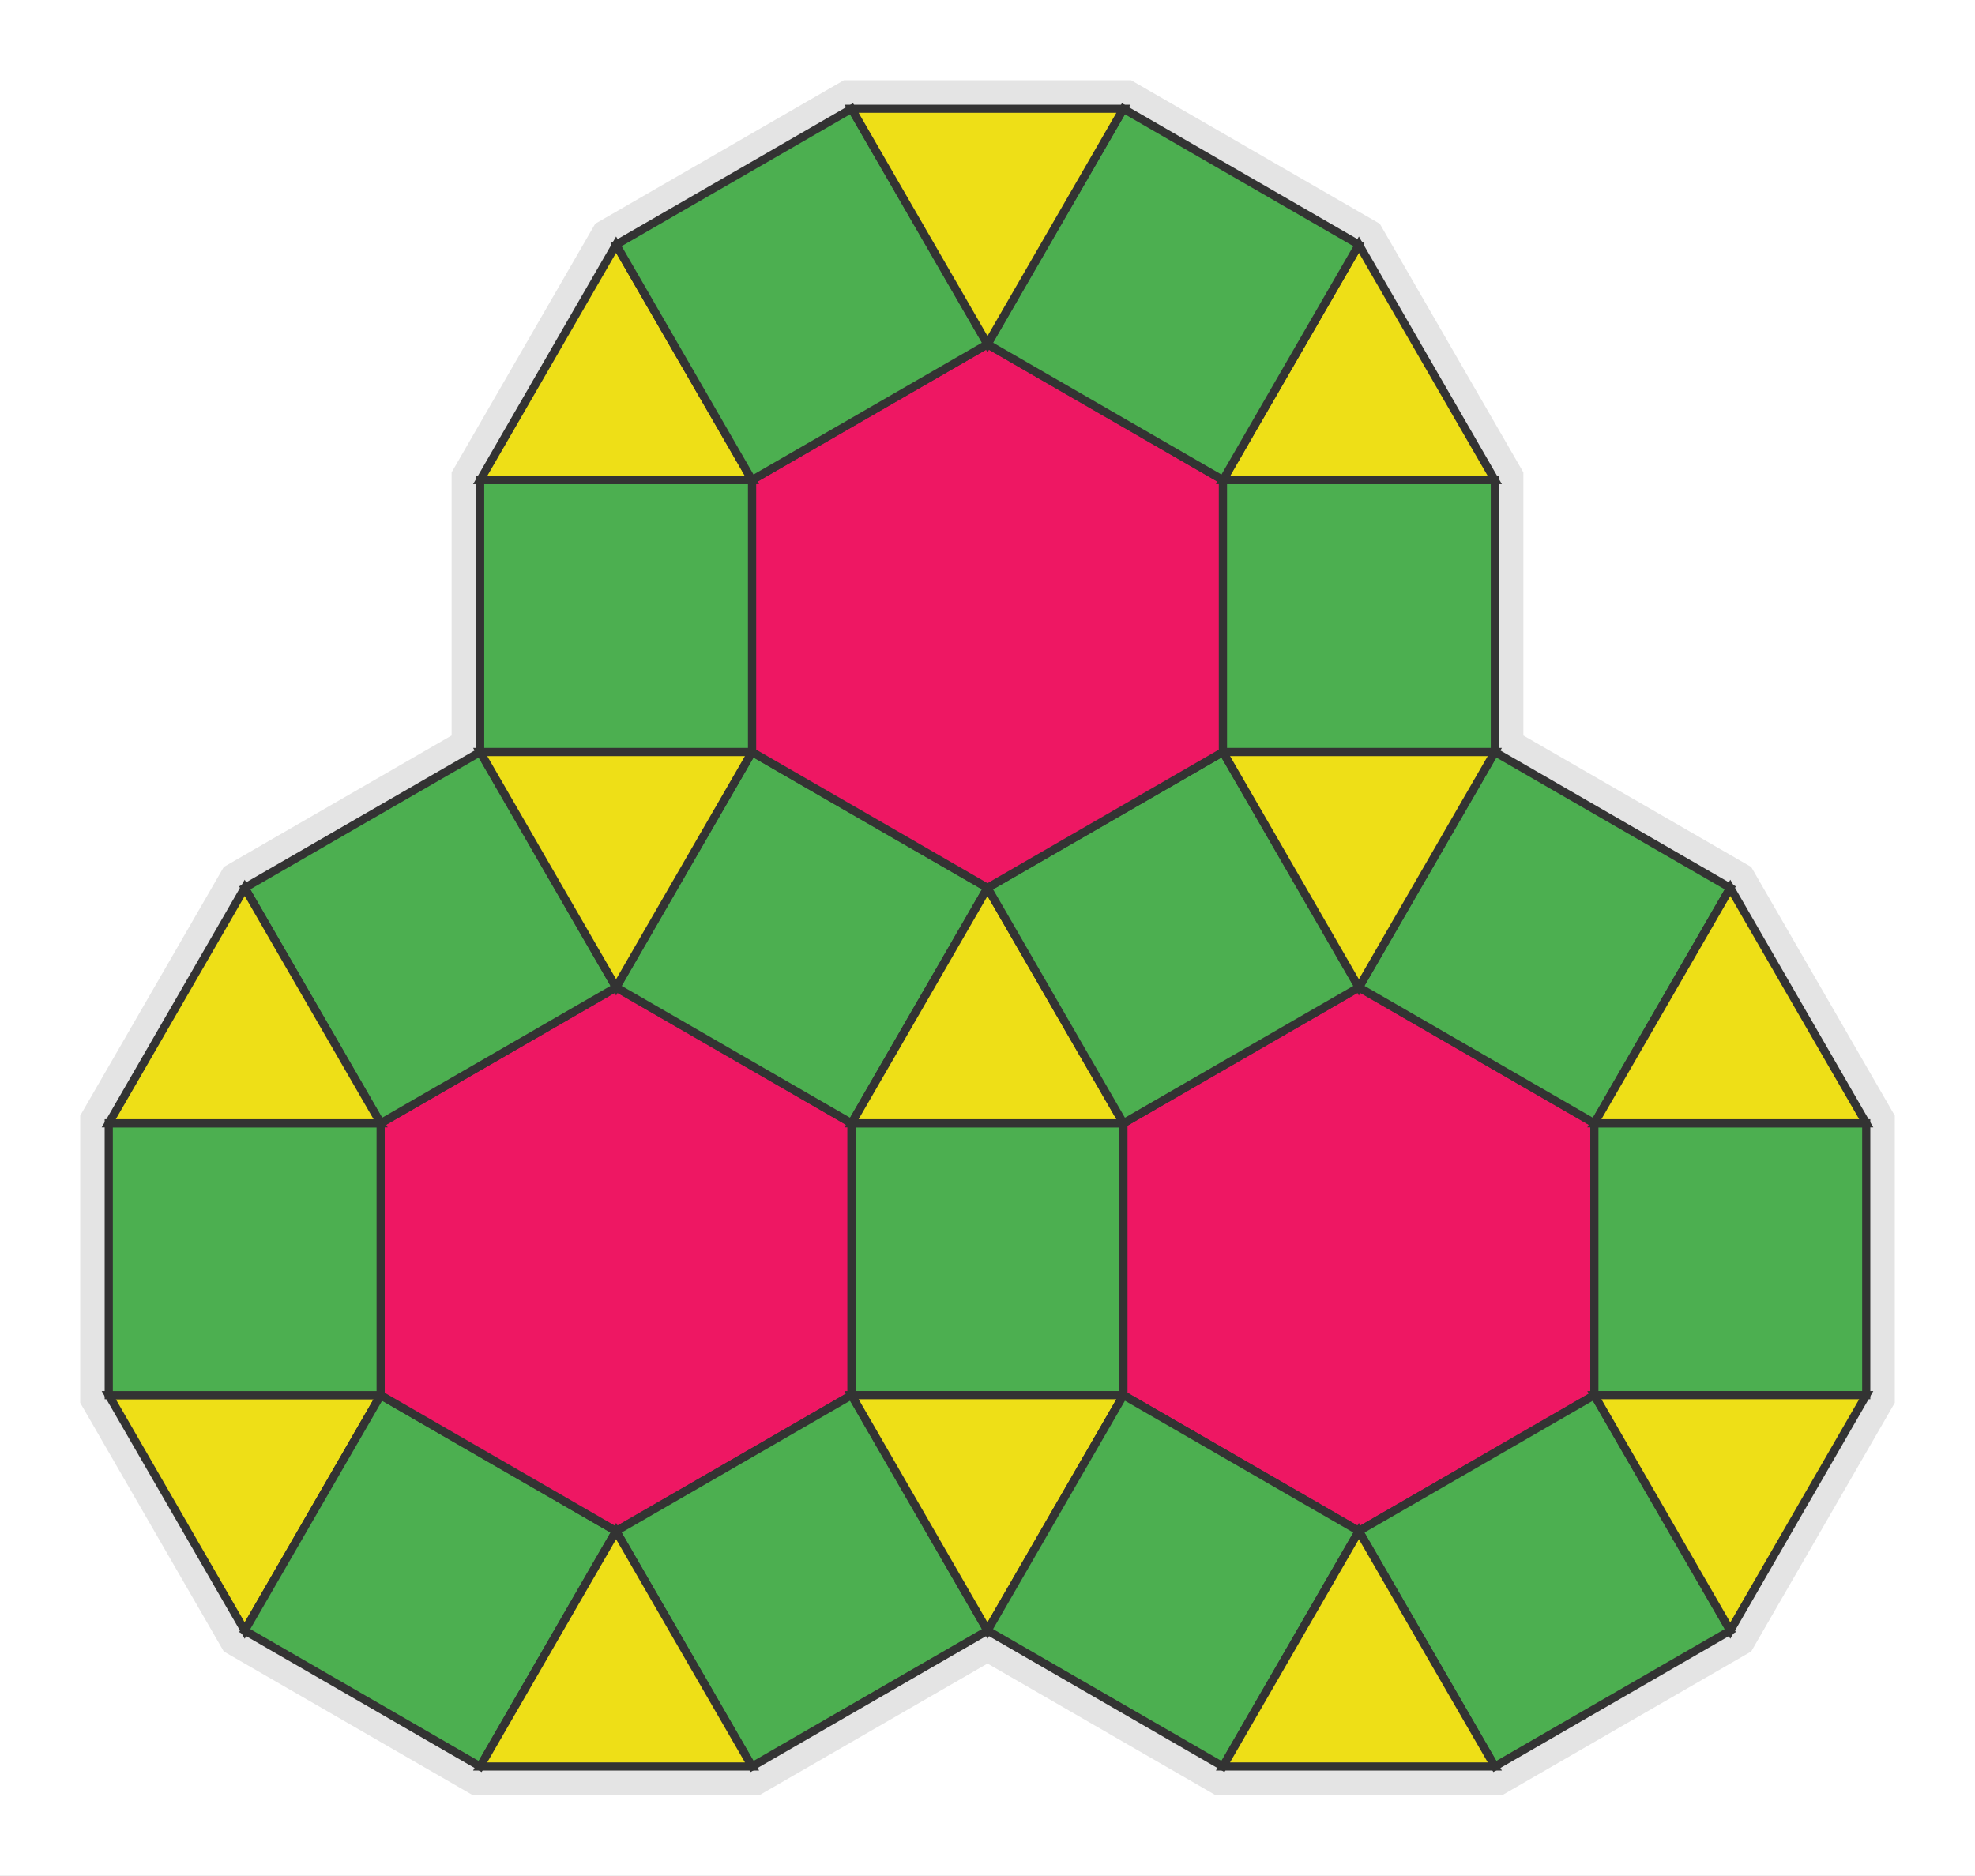
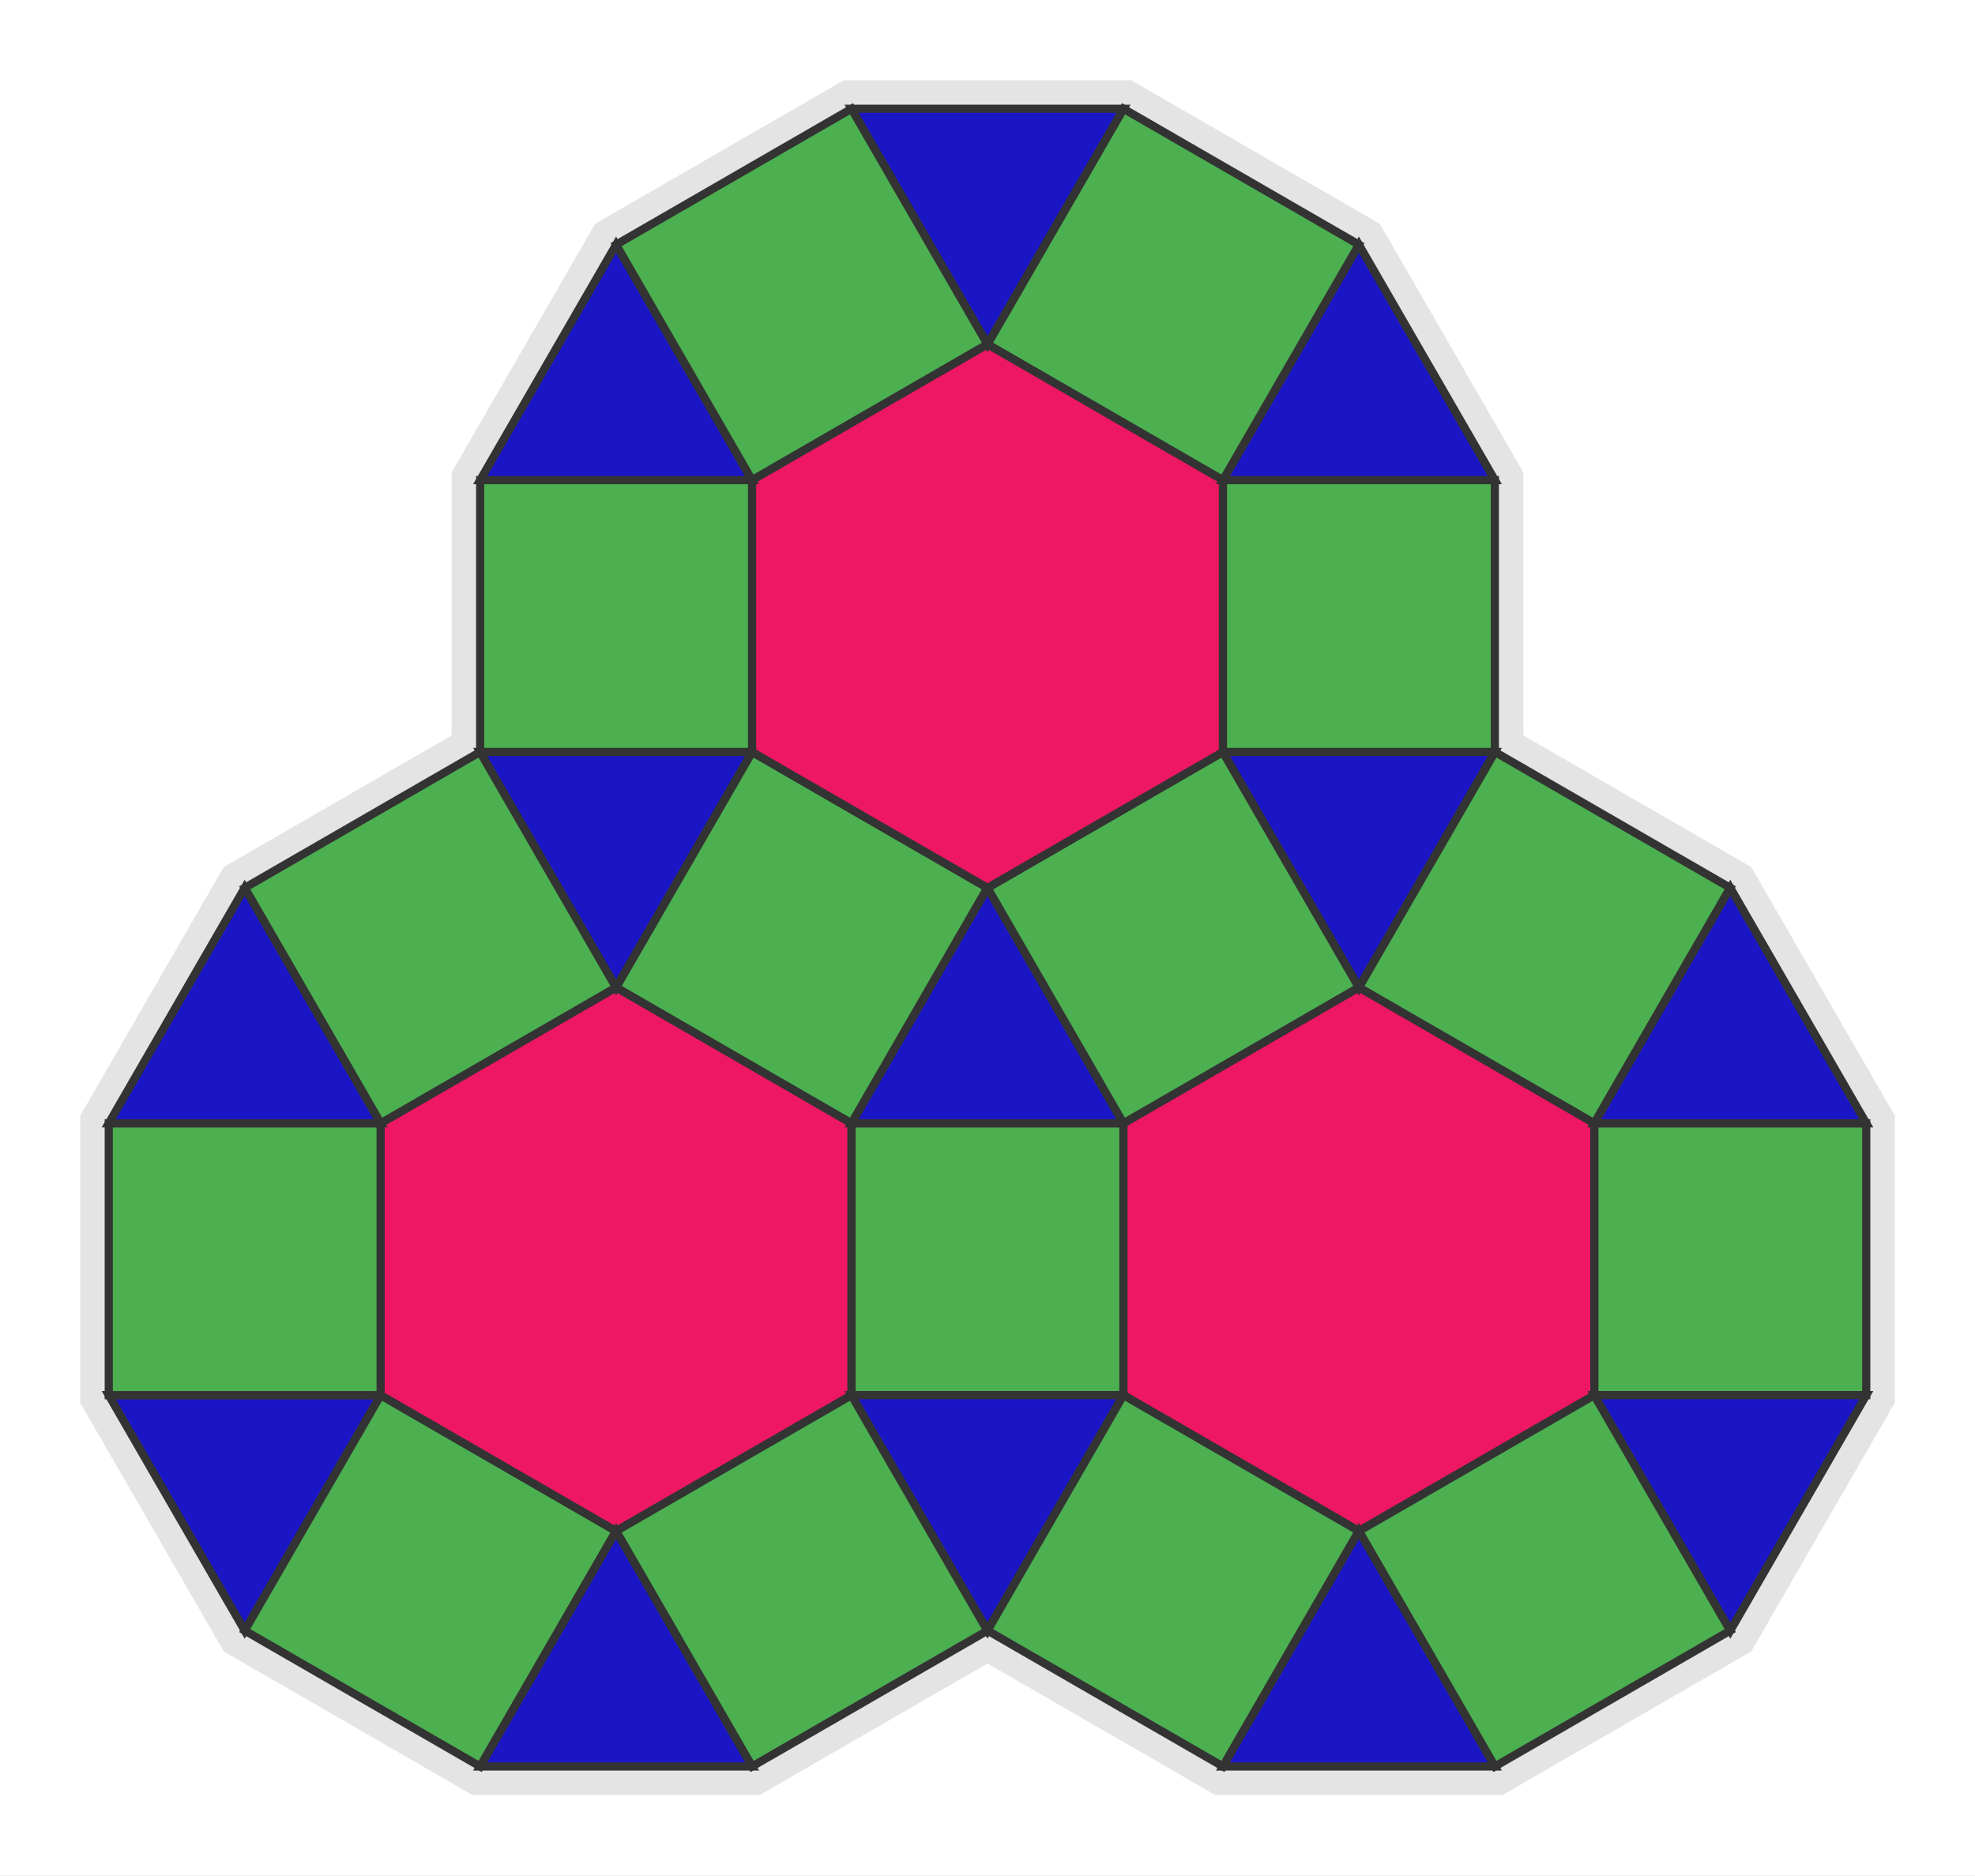
<svg xmlns="http://www.w3.org/2000/svg" width="363.205" height="344.904" viewBox="0 0 363.205 344.904">
  <rect width="100%" height="100%" fill="white" />
  <polygon data-nodes="36,34,17,18,10,1,2,4,11,12,24,25,26,27,28,29,30,35,37,39,38" points="113.301,45 88.301,88.301 88.301,138.301 45,163.301 20,206.603 20,256.603 45,299.904 88.301,324.904 138.301,324.904 181.603,299.904 224.904,324.904 274.904,324.904 318.205,299.904 343.205,256.603 343.205,206.603 318.205,163.301 274.904,138.301 274.904,88.301 249.904,45 206.603,20 156.603,20" fill="none" stroke="#e4e4e4" stroke-width="10.5" />
  <g id="tiling-polygons">
-     <polygon data-nodes="1,2,3" points="20,256.603 45,299.904 70,256.603" fill="rgb(238,223,23)" stroke="#333" stroke-width="1.5" />
+     <polygon data-nodes="1,2,3" points="20,256.603 45,299.904 70,256.603" fill="rgb(26,22,197)" stroke="#333" stroke-width="1.5" />
    <polygon data-nodes="4,5,3,2" points="88.301,324.904 113.301,281.603 70,256.603 45,299.904" fill="rgb(76,175,80)" stroke="#333" stroke-width="1.5" />
    <polygon data-nodes="6,7,8,9,3,5" points="156.603,256.603 156.603,206.603 113.301,181.603 70,206.603 70,256.603 113.301,281.603" fill="rgb(238,23,99)" stroke="#333" stroke-width="1.5" />
    <polygon data-nodes="9,10,1,3" points="70,206.603 20,206.603 20,256.603 70,256.603" fill="rgb(76,175,80)" stroke="#333" stroke-width="1.5" />
    <polygon data-nodes="11,12,6,5" points="138.301,324.904 181.603,299.904 156.603,256.603 113.301,281.603" fill="rgb(76,175,80)" stroke="#333" stroke-width="1.5" />
-     <polygon data-nodes="11,5,4" points="138.301,324.904 113.301,281.603 88.301,324.904" fill="rgb(238,223,23)" stroke="#333" stroke-width="1.5" />
+     <polygon data-nodes="11,5,4" points="138.301,324.904 113.301,281.603 88.301,324.904" fill="rgb(26,22,197)" stroke="#333" stroke-width="1.5" />
    <polygon data-nodes="13,14,7,6" points="206.603,256.603 206.603,206.603 156.603,206.603 156.603,256.603" fill="rgb(76,175,80)" stroke="#333" stroke-width="1.5" />
-     <polygon data-nodes="13,6,12" points="206.603,256.603 156.603,256.603 181.603,299.904" fill="rgb(238,223,23)" stroke="#333" stroke-width="1.5" />
+     <polygon data-nodes="13,6,12" points="206.603,256.603 156.603,256.603 181.603,299.904" fill="rgb(26,22,197)" stroke="#333" stroke-width="1.5" />
    <polygon data-nodes="15,16,8,7" points="181.603,163.301 138.301,138.301 113.301,181.603 156.603,206.603" fill="rgb(76,175,80)" stroke="#333" stroke-width="1.5" />
-     <polygon data-nodes="14,15,7" points="206.603,206.603 181.603,163.301 156.603,206.603" fill="rgb(238,223,23)" stroke="#333" stroke-width="1.5" />
+     <polygon data-nodes="14,15,7" points="206.603,206.603 181.603,163.301 156.603,206.603" fill="rgb(26,22,197)" stroke="#333" stroke-width="1.5" />
    <polygon data-nodes="17,18,9,8" points="88.301,138.301 45,163.301 70,206.603 113.301,181.603" fill="rgb(76,175,80)" stroke="#333" stroke-width="1.5" />
-     <polygon data-nodes="18,10,9" points="45,163.301 20,206.603 70,206.603" fill="rgb(238,223,23)" stroke="#333" stroke-width="1.5" />
-     <polygon data-nodes="16,17,8" points="138.301,138.301 88.301,138.301 113.301,181.603" fill="rgb(238,223,23)" stroke="#333" stroke-width="1.5" />
+     <polygon data-nodes="18,10,9" points="45,163.301 20,206.603 70,206.603" fill="rgb(26,22,197)" stroke="#333" stroke-width="1.5" />
+     <polygon data-nodes="16,17,8" points="138.301,138.301 88.301,138.301 113.301,181.603" fill="rgb(26,22,197)" stroke="#333" stroke-width="1.5" />
    <polygon data-nodes="19,20,21,22,14,13" points="249.904,281.603 293.205,256.603 293.205,206.603 249.904,181.603 206.603,206.603 206.603,256.603" fill="rgb(238,23,99)" stroke="#333" stroke-width="1.5" />
    <polygon data-nodes="23,15,14,22" points="224.904,138.301 181.603,163.301 206.603,206.603 249.904,181.603" fill="rgb(76,175,80)" stroke="#333" stroke-width="1.5" />
    <polygon data-nodes="12,24,19,13" points="181.603,299.904 224.904,324.904 249.904,281.603 206.603,256.603" fill="rgb(76,175,80)" stroke="#333" stroke-width="1.5" />
    <polygon data-nodes="25,26,20,19" points="274.904,324.904 318.205,299.904 293.205,256.603 249.904,281.603" fill="rgb(76,175,80)" stroke="#333" stroke-width="1.5" />
    <polygon data-nodes="27,28,21,20" points="343.205,256.603 343.205,206.603 293.205,206.603 293.205,256.603" fill="rgb(76,175,80)" stroke="#333" stroke-width="1.5" />
    <polygon data-nodes="29,30,22,21" points="318.205,163.301 274.904,138.301 249.904,181.603 293.205,206.603" fill="rgb(76,175,80)" stroke="#333" stroke-width="1.5" />
-     <polygon data-nodes="30,23,22" points="274.904,138.301 224.904,138.301 249.904,181.603" fill="rgb(238,223,23)" stroke="#333" stroke-width="1.5" />
-     <polygon data-nodes="28,29,21" points="343.205,206.603 318.205,163.301 293.205,206.603" fill="rgb(238,223,23)" stroke="#333" stroke-width="1.5" />
-     <polygon data-nodes="27,20,26" points="343.205,256.603 293.205,256.603 318.205,299.904" fill="rgb(238,223,23)" stroke="#333" stroke-width="1.5" />
-     <polygon data-nodes="25,19,24" points="274.904,324.904 249.904,281.603 224.904,324.904" fill="rgb(238,223,23)" stroke="#333" stroke-width="1.5" />
+     <polygon data-nodes="30,23,22" points="274.904,138.301 224.904,138.301 249.904,181.603" fill="rgb(26,22,197)" stroke="#333" stroke-width="1.5" />
+     <polygon data-nodes="28,29,21" points="343.205,206.603 318.205,163.301 293.205,206.603" fill="rgb(26,22,197)" stroke="#333" stroke-width="1.5" />
+     <polygon data-nodes="27,20,26" points="343.205,256.603 293.205,256.603 318.205,299.904" fill="rgb(26,22,197)" stroke="#333" stroke-width="1.5" />
+     <polygon data-nodes="25,19,24" points="274.904,324.904 249.904,281.603 224.904,324.904" fill="rgb(26,22,197)" stroke="#333" stroke-width="1.5" />
    <polygon data-nodes="23,31,32,33,16,15" points="224.904,138.301 224.904,88.301 181.603,63.301 138.301,88.301 138.301,138.301 181.603,163.301" fill="rgb(238,23,99)" stroke="#333" stroke-width="1.5" />
    <polygon data-nodes="33,34,17,16" points="138.301,88.301 88.301,88.301 88.301,138.301 138.301,138.301" fill="rgb(76,175,80)" stroke="#333" stroke-width="1.5" />
    <polygon data-nodes="35,31,23,30" points="274.904,88.301 224.904,88.301 224.904,138.301 274.904,138.301" fill="rgb(76,175,80)" stroke="#333" stroke-width="1.5" />
-     <polygon data-nodes="36,34,33" points="113.301,45 88.301,88.301 138.301,88.301" fill="rgb(238,223,23)" stroke="#333" stroke-width="1.5" />
-     <polygon data-nodes="37,31,35" points="249.904,45 224.904,88.301 274.904,88.301" fill="rgb(238,223,23)" stroke="#333" stroke-width="1.5" />
+     <polygon data-nodes="36,34,33" points="113.301,45 88.301,88.301 138.301,88.301" fill="rgb(26,22,197)" stroke="#333" stroke-width="1.5" />
+     <polygon data-nodes="37,31,35" points="249.904,45 224.904,88.301 274.904,88.301" fill="rgb(26,22,197)" stroke="#333" stroke-width="1.5" />
    <polygon data-nodes="38,36,33,32" points="156.603,20 113.301,45 138.301,88.301 181.603,63.301" fill="rgb(76,175,80)" stroke="#333" stroke-width="1.5" />
    <polygon data-nodes="37,39,32,31" points="249.904,45 206.603,20 181.603,63.301 224.904,88.301" fill="rgb(76,175,80)" stroke="#333" stroke-width="1.5" />
-     <polygon data-nodes="39,38,32" points="206.603,20 156.603,20 181.603,63.301" fill="rgb(238,223,23)" stroke="#333" stroke-width="1.5" />
+     <polygon data-nodes="39,38,32" points="206.603,20 156.603,20 181.603,63.301" fill="rgb(26,22,197)" stroke="#333" stroke-width="1.5" />
  </g>
</svg>
